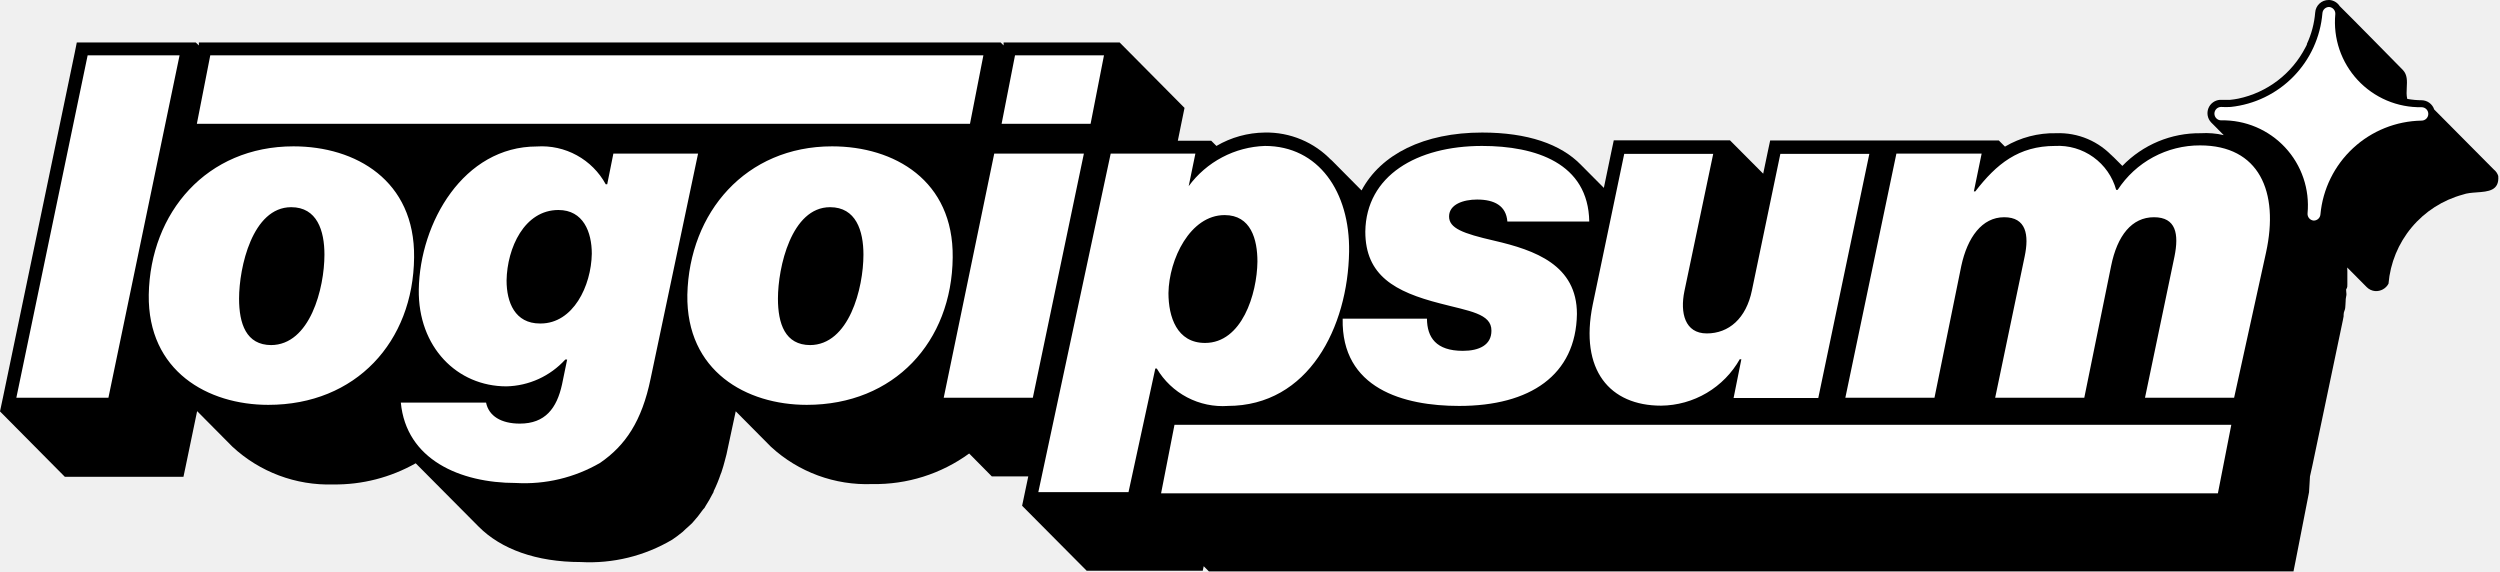
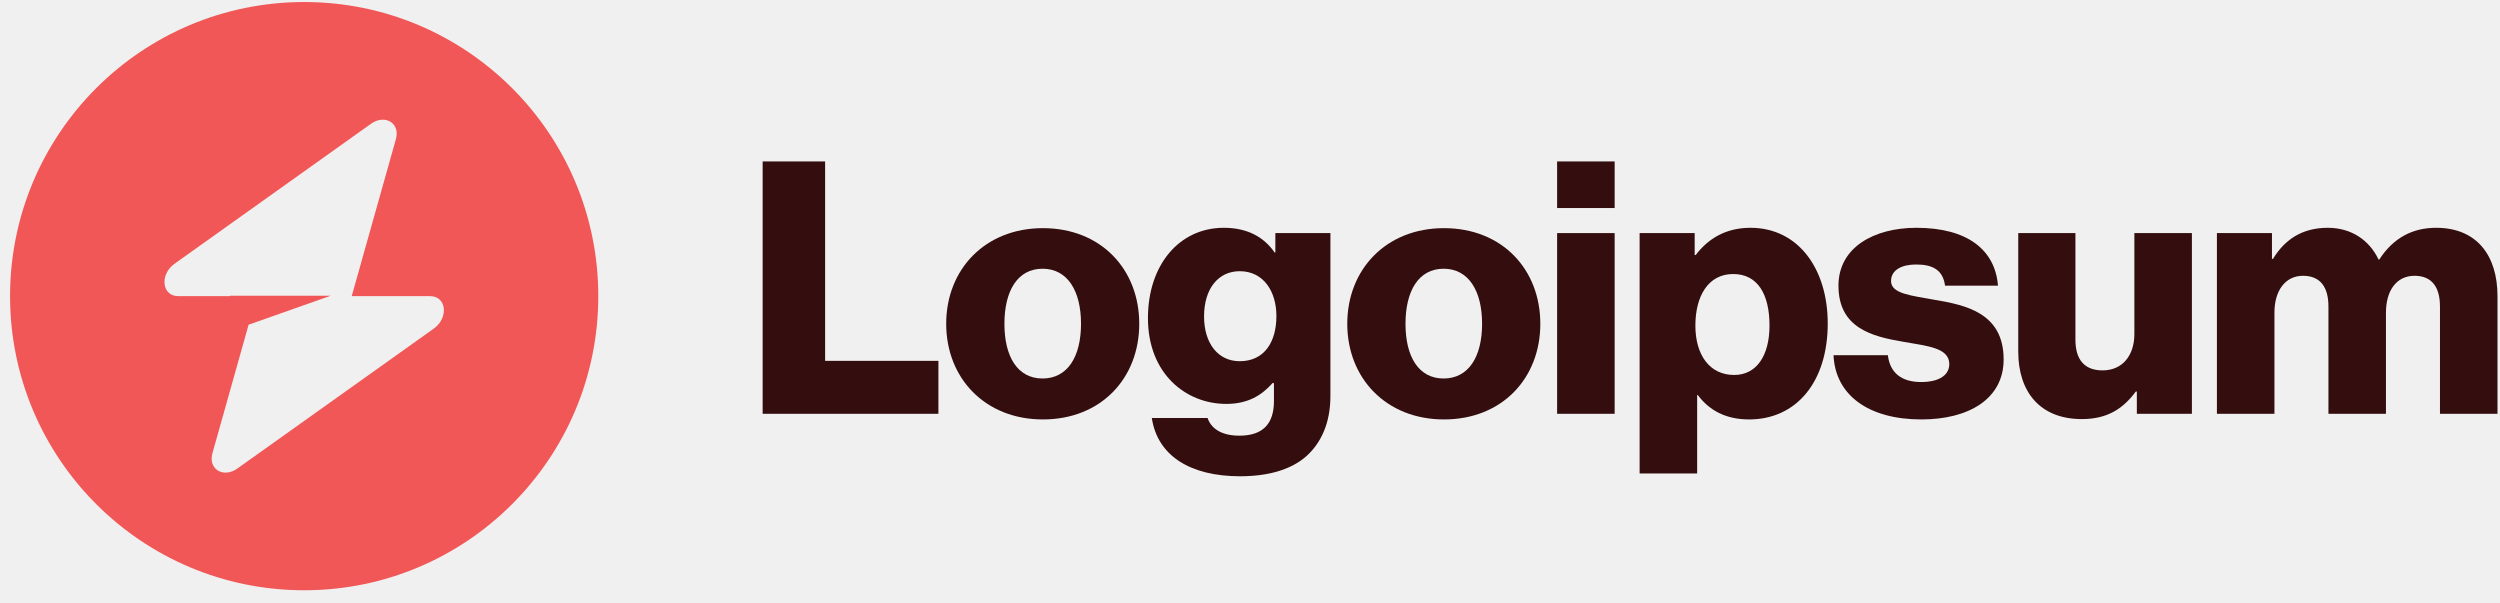
- <svg xmlns="http://www.w3.org/2000/svg" id="logo-78" width="175" height="40" viewBox="0 0 175 40" fill="none">
-   <path class="ccustom" d="M170.394 7.664L174.568 11.867C174.714 11.983 174.822 12.14 174.878 12.317C174.963 13.351 174.18 13.408 173.38 13.466C173.034 13.491 172.685 13.516 172.402 13.621C170.998 14.001 169.746 14.803 168.815 15.919C167.883 17.035 167.318 18.411 167.195 19.859C167.105 20.027 166.969 20.164 166.802 20.256C166.636 20.347 166.447 20.389 166.257 20.375C166.037 20.356 165.831 20.259 165.675 20.103L164.305 18.724C164.315 18.818 164.315 18.912 164.315 18.987V19.897C164.315 19.954 164.317 20.01 164.31 20.065C164.301 20.127 164.28 20.189 164.231 20.253V20.338C164.231 20.381 164.236 20.421 164.241 20.462C164.251 20.545 164.262 20.631 164.231 20.75C164.201 20.862 164.198 20.992 164.194 21.109C164.193 21.178 164.191 21.242 164.184 21.294C164.174 21.367 164.174 21.445 164.168 21.522C164.162 21.595 164.15 21.667 164.118 21.735C164.074 21.831 164.059 21.922 164.055 22.014C164.052 22.058 164.052 22.103 164.052 22.148L163.996 22.439L161.867 32.589L161.698 33.349L161.632 34.456L160.694 39.249L160.544 40H84.625L84.259 39.634L84.193 39.953H76.069L71.548 35.403L71.979 33.349H69.428L67.842 31.745C65.875 33.178 63.493 33.928 61.06 33.884C58.444 33.987 55.894 33.049 53.968 31.276L51.501 28.79L50.966 31.285C50.901 31.642 50.816 31.979 50.722 32.308L50.638 32.617L50.497 33.068C50.486 33.107 50.47 33.144 50.45 33.18C50.311 33.594 50.145 33.998 49.953 34.39C49.958 34.405 49.958 34.422 49.953 34.437C49.928 34.489 49.9 34.539 49.869 34.587C49.727 34.867 49.571 35.14 49.4 35.403C49.368 35.451 49.34 35.502 49.315 35.553L49.212 35.666C48.983 35.995 48.732 36.308 48.462 36.604C48.387 36.678 48.313 36.748 48.238 36.816C48.161 36.886 48.083 36.955 48.002 37.026L47.795 37.223C47.665 37.331 47.532 37.436 47.396 37.536C47.284 37.619 47.17 37.699 47.054 37.777C45.121 38.922 42.891 39.467 40.647 39.343C37.552 39.343 35.075 38.443 33.508 36.867L29.099 32.43C27.338 33.426 25.344 33.938 23.321 33.912C20.713 33.992 18.178 33.042 16.266 31.266L13.799 28.78L13.002 32.617L12.842 33.377H4.54L0 28.799L0.235 27.692L5.225 3.724L5.375 2.974H13.705L13.921 3.18V2.974H70.047L70.253 3.18V2.974H78.377L82.917 7.552L82.692 8.649L82.448 9.85H84.784L85.15 10.216C86.178 9.613 87.345 9.29 88.537 9.278C89.413 9.26 90.282 9.427 91.09 9.766C91.898 10.105 92.626 10.61 93.227 11.248L93.105 11.107L95.309 13.33C96.651 10.807 99.662 9.278 103.752 9.278C106.923 9.278 109.259 10.084 110.675 11.548L112.27 13.152L112.805 10.572L112.964 9.822H121.097L123.424 12.158L123.752 10.582L123.912 9.831H139.916L140.347 10.263C141.431 9.623 142.672 9.298 143.931 9.325C144.688 9.295 145.442 9.434 146.14 9.73C146.837 10.027 147.46 10.475 147.964 11.041C147.938 11.012 147.913 10.982 147.888 10.953C147.843 10.899 147.798 10.847 147.75 10.798L148.565 11.614C149.275 10.878 150.129 10.296 151.072 9.902C152.016 9.509 153.03 9.312 154.052 9.325C154.595 9.291 155.137 9.337 155.663 9.46L154.775 8.565C154.654 8.435 154.572 8.274 154.539 8.1C154.506 7.926 154.523 7.746 154.587 7.581C154.652 7.417 154.762 7.273 154.905 7.169C155.048 7.064 155.217 7.001 155.394 6.989H156.107C156.299 6.97 156.49 6.942 156.679 6.904C157.676 6.695 158.614 6.266 159.425 5.65C160.237 5.033 160.901 4.244 161.37 3.34C161.411 3.27 161.448 3.198 161.482 3.124V3.077C161.805 2.382 162.001 1.636 162.064 0.872C162.08 0.635 162.187 0.413 162.361 0.251C162.535 0.089 162.764 -0.001 163.002 2.72188e-06H163.077C163.219 0.014 163.357 0.059 163.479 0.134C163.601 0.209 163.704 0.311 163.781 0.432C164.456 1.088 168.208 4.906 168.208 4.906C168.521 5.242 168.498 5.679 168.474 6.12C168.459 6.394 168.444 6.669 168.508 6.923C168.679 6.954 168.852 6.977 169.024 6.993C169.19 7.008 169.356 7.016 169.522 7.017C169.716 7.021 169.905 7.085 170.061 7.201C170.217 7.317 170.334 7.479 170.394 7.664Z" fill="black" />
-   <path d="M42.936 10.751H48.865L45.544 26.501C44.934 29.484 43.771 31.191 42.007 32.401C40.224 33.437 38.175 33.926 36.116 33.809C32.195 33.809 28.433 32.167 28.058 28.18H34.024C34.212 29.118 35.075 29.653 36.388 29.653C38.161 29.653 38.977 28.584 39.343 26.904L39.7 25.169H39.568C39.045 25.744 38.41 26.207 37.702 26.53C36.994 26.852 36.228 27.028 35.45 27.045C31.998 27.045 29.259 24.296 29.315 20.272C29.39 15.582 32.448 10.253 37.58 10.253C38.552 10.188 39.523 10.402 40.377 10.871C41.232 11.34 41.934 12.043 42.401 12.899H42.505L42.936 10.751ZM37.842 22.645C40.122 22.645 41.388 20.019 41.426 17.758C41.426 16.248 40.835 14.7 39.09 14.7C36.707 14.7 35.497 17.355 35.46 19.634C35.46 21.173 36.051 22.645 37.795 22.645M104.4 23.152C104.4 24.156 103.536 24.559 102.401 24.559C100.525 24.559 99.897 23.621 99.887 22.308H93.987C93.884 27.204 98.255 28.415 102.139 28.415C107.101 28.415 110.319 26.266 110.385 21.979C110.385 18.555 107.467 17.514 104.597 16.848C102.392 16.341 101.426 15.976 101.435 15.141C101.445 14.306 102.43 13.968 103.396 13.968C104.606 13.968 105.431 14.4 105.516 15.507H111.248C111.182 11.416 107.495 10.216 103.743 10.216C99.184 10.216 95.628 12.289 95.572 16.21C95.572 19.296 97.655 20.431 100.797 21.238C102.814 21.773 104.418 21.942 104.4 23.152ZM148.236 13.293H148.133C147.878 12.369 147.314 11.56 146.536 11.001C145.758 10.441 144.812 10.164 143.855 10.216C141.304 10.216 139.747 11.482 138.274 13.396H138.171L138.715 10.751H132.748L129.174 27.842H135.413L137.289 18.621C137.72 16.613 138.743 15.206 140.291 15.206C141.839 15.206 142.045 16.445 141.726 17.955L139.662 27.842H145.9L147.777 18.621C148.208 16.482 149.231 15.206 150.778 15.206C152.326 15.206 152.533 16.379 152.214 17.955L150.15 27.842H156.388L158.621 17.683C159.559 13.396 158.124 10.178 154.006 10.178C152.86 10.174 151.732 10.456 150.724 11C149.716 11.544 148.861 12.332 148.236 13.293ZM1.144 27.842H7.589L12.57 3.874H6.135L1.144 27.842ZM20.544 10.244C24.897 10.244 29.052 12.627 28.987 18.021C28.93 23.921 24.916 28.34 18.78 28.34C14.559 28.34 10.338 25.994 10.413 20.628C10.516 14.869 14.475 10.244 20.544 10.244ZM18.959 24.156C21.707 24.156 22.711 20.169 22.711 17.824C22.711 16.145 22.195 14.503 20.384 14.503C17.664 14.503 16.735 18.724 16.735 20.901C16.735 22.645 17.223 24.156 18.996 24.156M14.719 3.874L13.78 8.668H67.899L68.837 3.874H14.719ZM58.246 10.244C62.598 10.244 66.754 12.627 66.689 18.021C66.632 23.921 62.608 28.34 56.473 28.34C52.251 28.34 48.03 25.994 48.114 20.628C48.246 14.869 52.204 10.244 58.246 10.244ZM56.688 24.156C59.437 24.156 60.441 20.169 60.441 17.824C60.441 16.145 59.916 14.503 58.105 14.503C55.394 14.503 54.456 18.724 54.456 20.901C54.456 22.645 54.944 24.156 56.726 24.156M71.051 3.874L70.112 8.668H76.341L77.279 3.874H71.051ZM66.06 27.842H72.298L75.872 10.751H69.597L66.06 27.842ZM85.966 28.415C84.973 28.485 83.98 28.278 83.099 27.815C82.217 27.353 81.482 26.654 80.975 25.797H80.872L78.996 34.447H72.683L77.749 10.751H83.677L83.208 13.03C83.827 12.188 84.629 11.497 85.554 11.01C86.478 10.522 87.501 10.251 88.546 10.216C92.298 10.216 94.503 13.433 94.437 17.617C94.353 22.88 91.623 28.415 85.929 28.415H85.966ZM85.722 15.056C83.311 15.056 81.829 18.143 81.792 20.516C81.792 22.167 82.373 24.006 84.353 24.006C86.932 24.006 87.992 20.591 88.02 18.311C88.02 16.764 87.57 15.056 85.722 15.056ZM121.792 25.15H121.895L121.351 27.861H127.279L130.854 10.769H124.625L122.636 20.319C122.233 22.298 121.013 23.34 119.475 23.34C117.936 23.34 117.598 21.895 117.908 20.385L119.925 10.769H113.696L111.491 21.323C110.553 25.919 112.692 28.396 116.276 28.396C117.401 28.385 118.504 28.077 119.472 27.504C120.44 26.931 121.241 26.113 121.792 25.131V25.15ZM155.253 34.531L156.191 29.737H82.214L81.276 34.531H155.253Z" fill="white" />
-   <path d="M161.96 15.441C161.899 15.436 161.839 15.419 161.784 15.391C161.728 15.363 161.679 15.325 161.639 15.277C161.599 15.23 161.569 15.176 161.55 15.117C161.531 15.058 161.524 14.996 161.529 14.934C161.607 14.099 161.508 13.256 161.238 12.462C160.968 11.668 160.533 10.939 159.961 10.324C159.39 9.71 158.695 9.223 157.923 8.895C157.15 8.568 156.317 8.407 155.478 8.424C155.354 8.424 155.235 8.375 155.147 8.287C155.059 8.199 155.009 8.079 155.009 7.955C155.009 7.831 155.059 7.711 155.147 7.623C155.235 7.535 155.354 7.486 155.478 7.486C155.703 7.5 155.929 7.5 156.154 7.486C157.82 7.308 159.372 6.556 160.543 5.357C161.715 4.159 162.431 2.589 162.57 0.919C162.58 0.802 162.633 0.692 162.72 0.612C162.807 0.532 162.921 0.487 163.039 0.488C163.101 0.493 163.161 0.509 163.216 0.538C163.271 0.566 163.32 0.604 163.36 0.651C163.401 0.698 163.431 0.753 163.45 0.812C163.469 0.871 163.476 0.933 163.471 0.994C163.393 1.829 163.492 2.671 163.761 3.465C164.031 4.258 164.465 4.986 165.035 5.601C165.606 6.215 166.299 6.702 167.07 7.031C167.842 7.359 168.674 7.52 169.512 7.505C169.636 7.505 169.756 7.554 169.844 7.642C169.932 7.73 169.981 7.849 169.981 7.974C169.981 8.098 169.932 8.217 169.844 8.305C169.756 8.393 169.636 8.443 169.512 8.443C167.73 8.472 166.021 9.159 164.714 10.371C163.407 11.583 162.593 13.235 162.43 15.009C162.42 15.127 162.367 15.237 162.28 15.317C162.193 15.397 162.079 15.441 161.96 15.441Z" fill="white" />
+ <svg xmlns="http://www.w3.org/2000/svg" id="logo-54" width="170" height="41" viewBox="0 0 170 41" fill="none">
+   <path d="M51.86 28.138H63.812V24.538H56.108V10.978H51.86V28.138Z" class="cneutral" fill="#340E0E" />
+   <path d="M70.893 25.738C69.189 25.738 68.301 24.25 68.301 22.018C68.301 19.786 69.189 18.274 70.893 18.274C72.597 18.274 73.509 19.786 73.509 22.018C73.509 24.25 72.597 25.738 70.893 25.738ZM70.917 28.522C74.877 28.522 77.469 25.714 77.469 22.018C77.469 18.322 74.877 15.514 70.917 15.514C66.981 15.514 64.341 18.322 64.341 22.018C64.341 25.714 66.981 28.522 70.917 28.522Z" class="cneutral" fill="#340E0E" />
+   <path d="M84.324 32.386C86.148 32.386 87.756 31.978 88.836 31.018C89.82 30.13 90.468 28.786 90.468 26.938V15.85H86.724V17.17H86.676C85.956 16.138 84.852 15.49 83.22 15.49C80.172 15.49 78.06 18.034 78.06 21.634C78.06 25.402 80.628 27.466 83.388 27.466C84.876 27.466 85.812 26.866 86.532 26.05H86.628V27.274C86.628 28.762 85.932 29.626 84.276 29.626C82.98 29.626 82.332 29.074 82.116 28.426H78.324C78.708 30.994 80.94 32.386 84.324 32.386ZM84.3 24.562C82.836 24.562 81.876 23.362 81.876 21.514C81.876 19.642 82.836 18.442 84.3 18.442C85.932 18.442 86.796 19.834 86.796 21.49C86.796 23.218 86.004 24.562 84.3 24.562Z" class="cneutral" fill="#340E0E" />
+   <path d="M98.166 25.738C96.462 25.738 95.574 24.25 95.574 22.018C95.574 19.786 96.462 18.274 98.166 18.274C99.87 18.274 100.782 19.786 100.782 22.018C100.782 24.25 99.87 25.738 98.166 25.738ZM98.19 28.522C102.15 28.522 104.742 25.714 104.742 22.018C104.742 18.322 102.15 15.514 98.19 15.514C94.254 15.514 91.614 18.322 91.614 22.018C91.614 25.714 94.254 28.522 98.19 28.522Z" class="cneutral" fill="#340E0E" />
+   <path d="M105.884 28.138H109.796V15.85H105.884V28.138ZM105.884 14.146H109.796V10.978H105.884V14.146Z" class="cneutral" fill="#340E0E" />
+   <path d="M111.494 32.194H115.406V26.866H115.454C116.222 27.898 117.35 28.522 118.934 28.522C122.15 28.522 124.286 25.978 124.286 21.994C124.286 18.298 122.294 15.49 119.03 15.49C117.35 15.49 116.15 16.234 115.31 17.338H115.238V15.85H111.494V32.194ZM117.926 25.498C116.246 25.498 115.286 24.13 115.286 22.138C115.286 20.146 116.15 18.634 117.854 18.634C119.534 18.634 120.326 20.026 120.326 22.138C120.326 24.226 119.414 25.498 117.926 25.498Z" class="cneutral" fill="#340E0E" />
+   <path d="M130.655 28.522C133.871 28.522 136.247 27.13 136.247 24.442C136.247 21.298 133.703 20.746 131.543 20.386C129.983 20.098 128.591 19.978 128.591 19.114C128.591 18.346 129.335 17.986 130.295 17.986C131.375 17.986 132.119 18.322 132.263 19.426H135.863C135.671 17.002 133.799 15.49 130.319 15.49C127.415 15.49 125.015 16.834 125.015 19.426C125.015 22.306 127.295 22.882 129.431 23.242C131.063 23.53 132.551 23.65 132.551 24.754C132.551 25.546 131.807 25.978 130.631 25.978C129.335 25.978 128.519 25.378 128.375 24.154H124.679C124.799 26.866 127.055 28.522 130.655 28.522Z" class="cneutral" fill="#340E0E" />
+   <path d="M141.561 28.498C143.265 28.498 144.345 27.826 145.233 26.626H145.305V28.138H149.049V15.85H145.137V22.714C145.137 24.178 144.321 25.186 142.977 25.186C141.729 25.186 141.129 24.442 141.129 23.098V15.85H137.241V23.914C137.241 26.65 138.729 28.498 141.561 28.498Z" class="cneutral" fill="#340E0E" />
+   <path d="M150.75 28.138H154.662V21.25C154.662 19.786 155.382 18.754 156.606 18.754C157.782 18.754 158.334 19.522 158.334 20.842V28.138H162.246V21.25C162.246 19.786 162.942 18.754 164.19 18.754C165.366 18.754 165.918 19.522 165.918 20.842V28.138H169.83V20.146C169.83 17.386 168.438 15.49 165.654 15.49C164.07 15.49 162.75 16.162 161.79 17.65H161.742C161.118 16.33 159.894 15.49 158.286 15.49C156.51 15.49 155.334 16.33 154.566 17.602H154.494V15.85H150.75V28.138Z" class="cneutral" fill="#340E0E" />
+   <path fill-rule="evenodd" clip-rule="evenodd" d="M20.684 40.138C31.73 40.138 40.684 31.184 40.684 20.138C40.684 9.092 31.73 0.138 20.684 0.138C9.638 0.138 0.684 9.092 0.684 20.138C0.684 31.184 9.638 40.138 20.684 40.138ZM26.923 9.455C27.227 8.376 26.18 7.738 25.224 8.419L11.877 17.928C10.84 18.666 11.003 20.138 12.122 20.138L15.637 20.138V20.111H22.487L16.905 22.08L14.445 30.821C14.141 31.9 15.188 32.538 16.144 31.857L29.491 22.349C30.528 21.61 30.365 20.138 29.246 20.138L23.916 20.138L26.923 9.455Z" class="ccustom" fill="#F15757" />
</svg>
